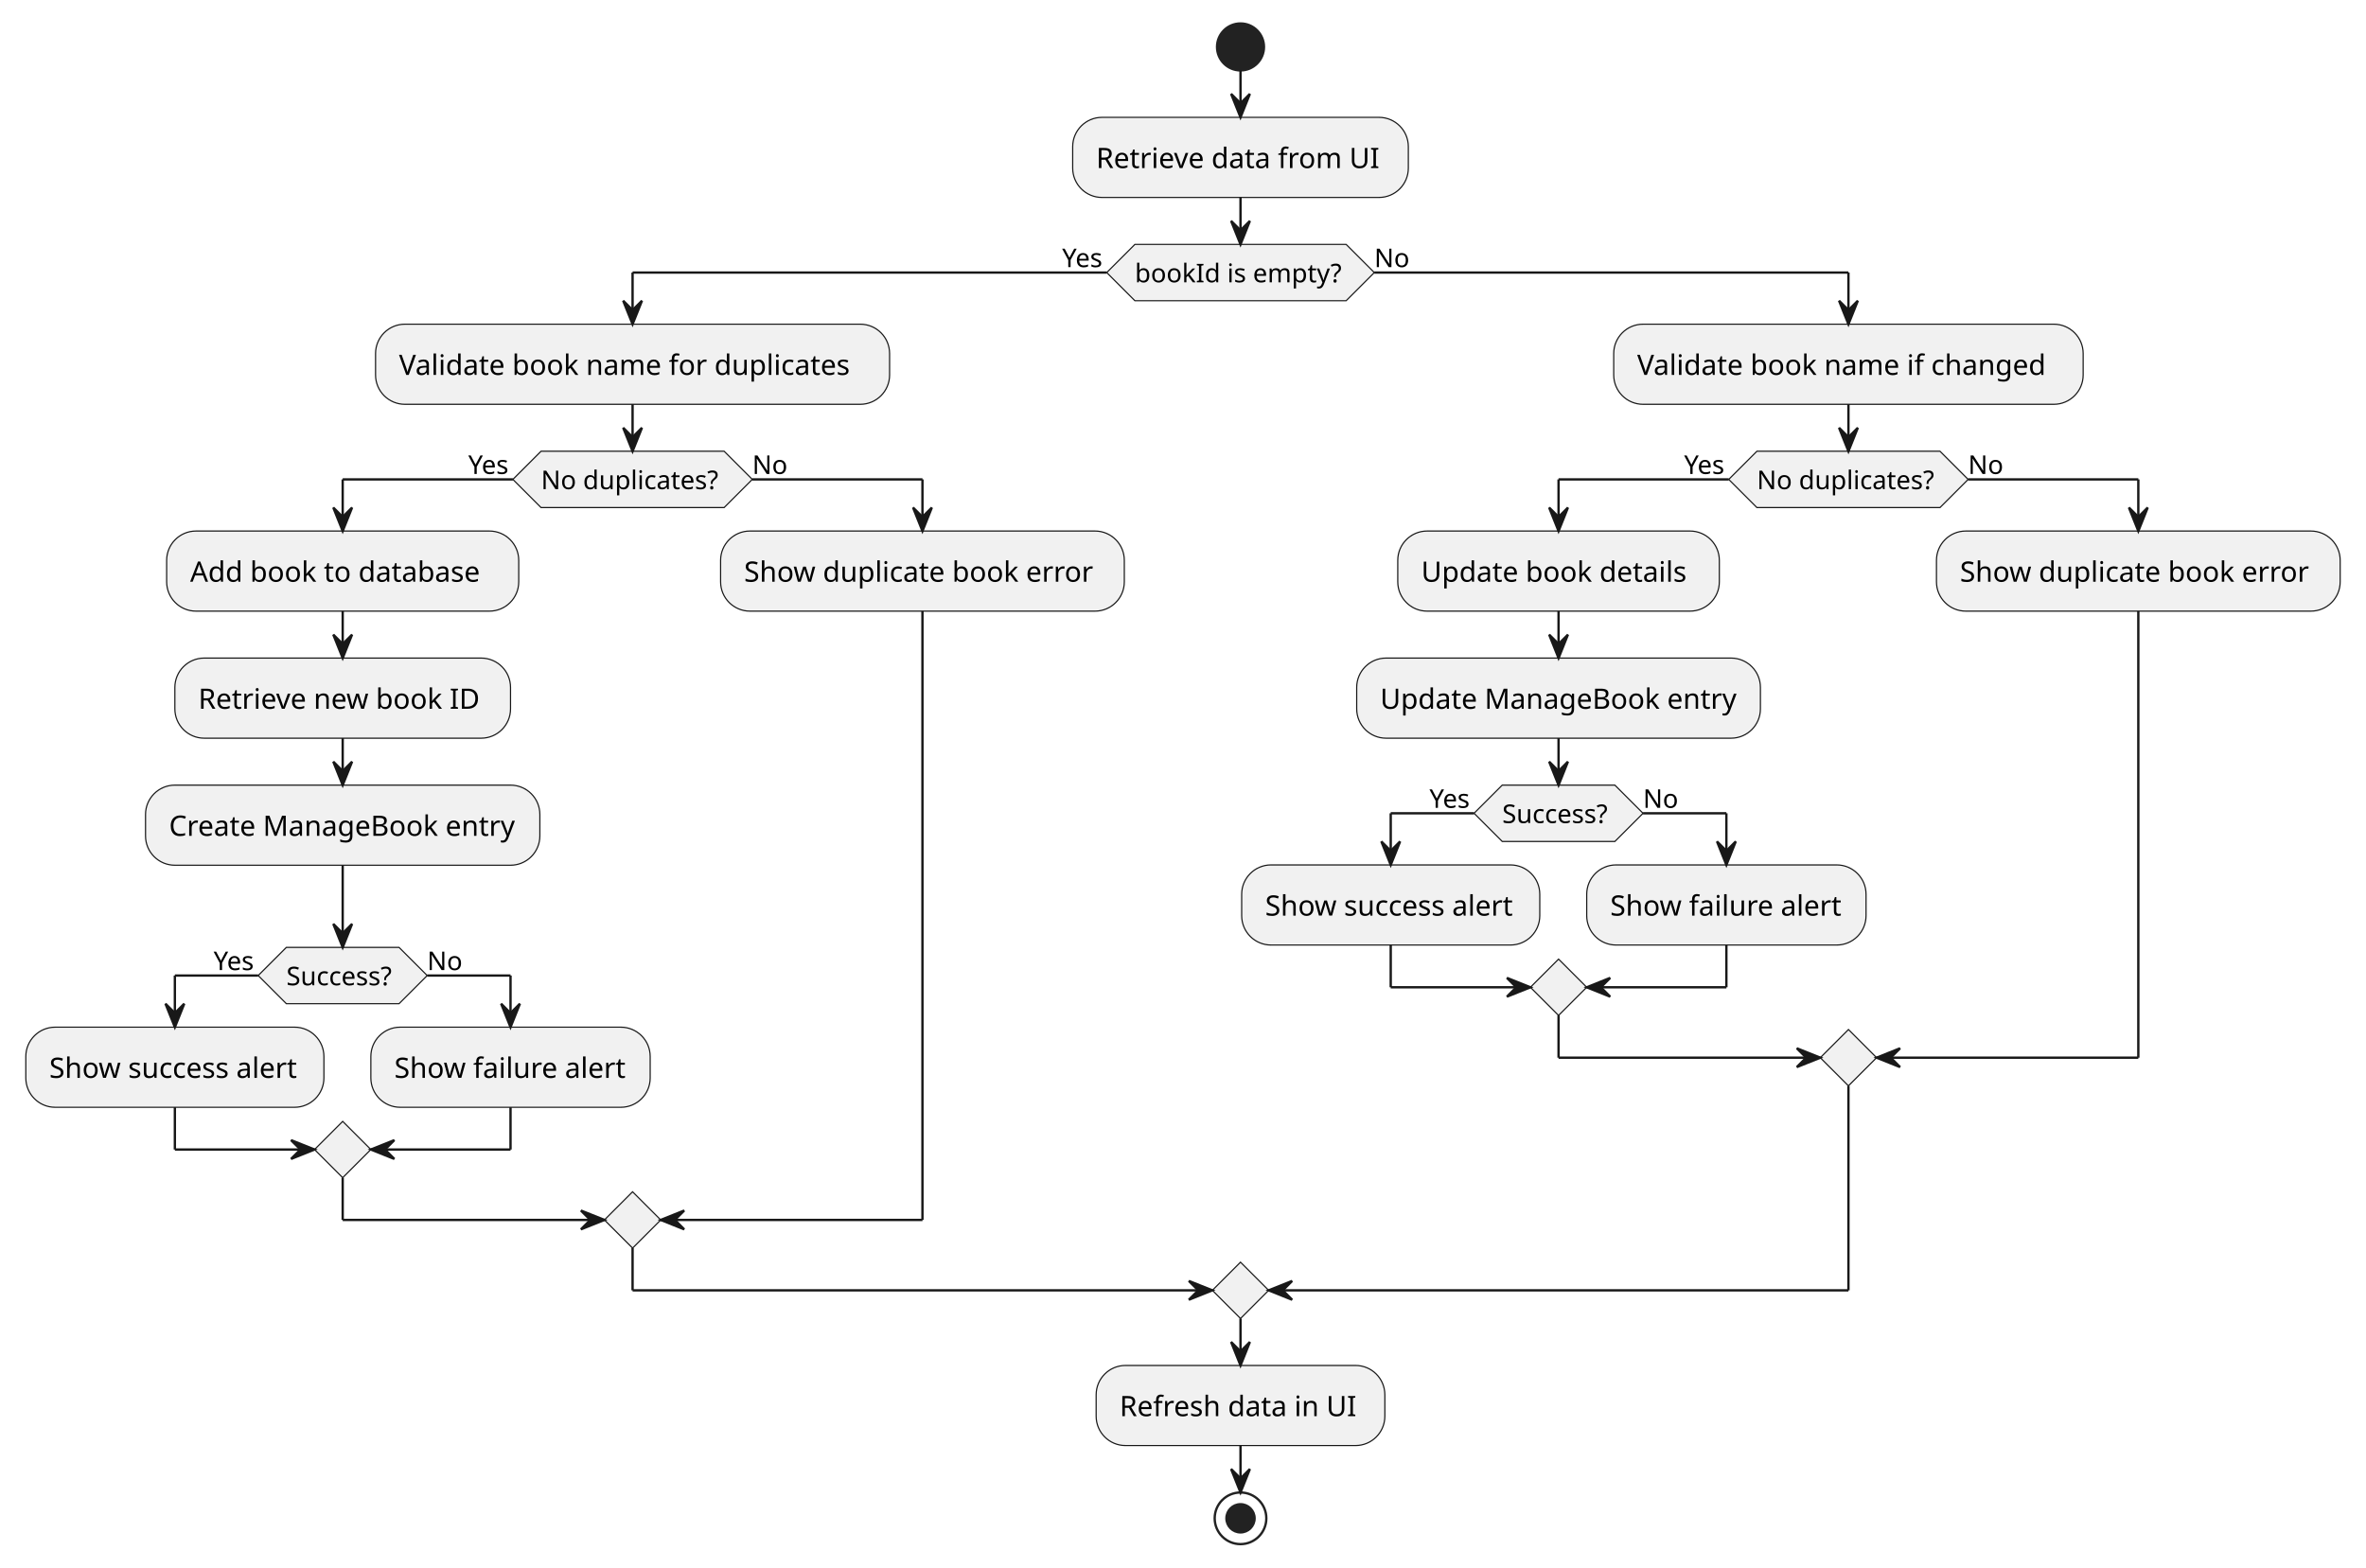
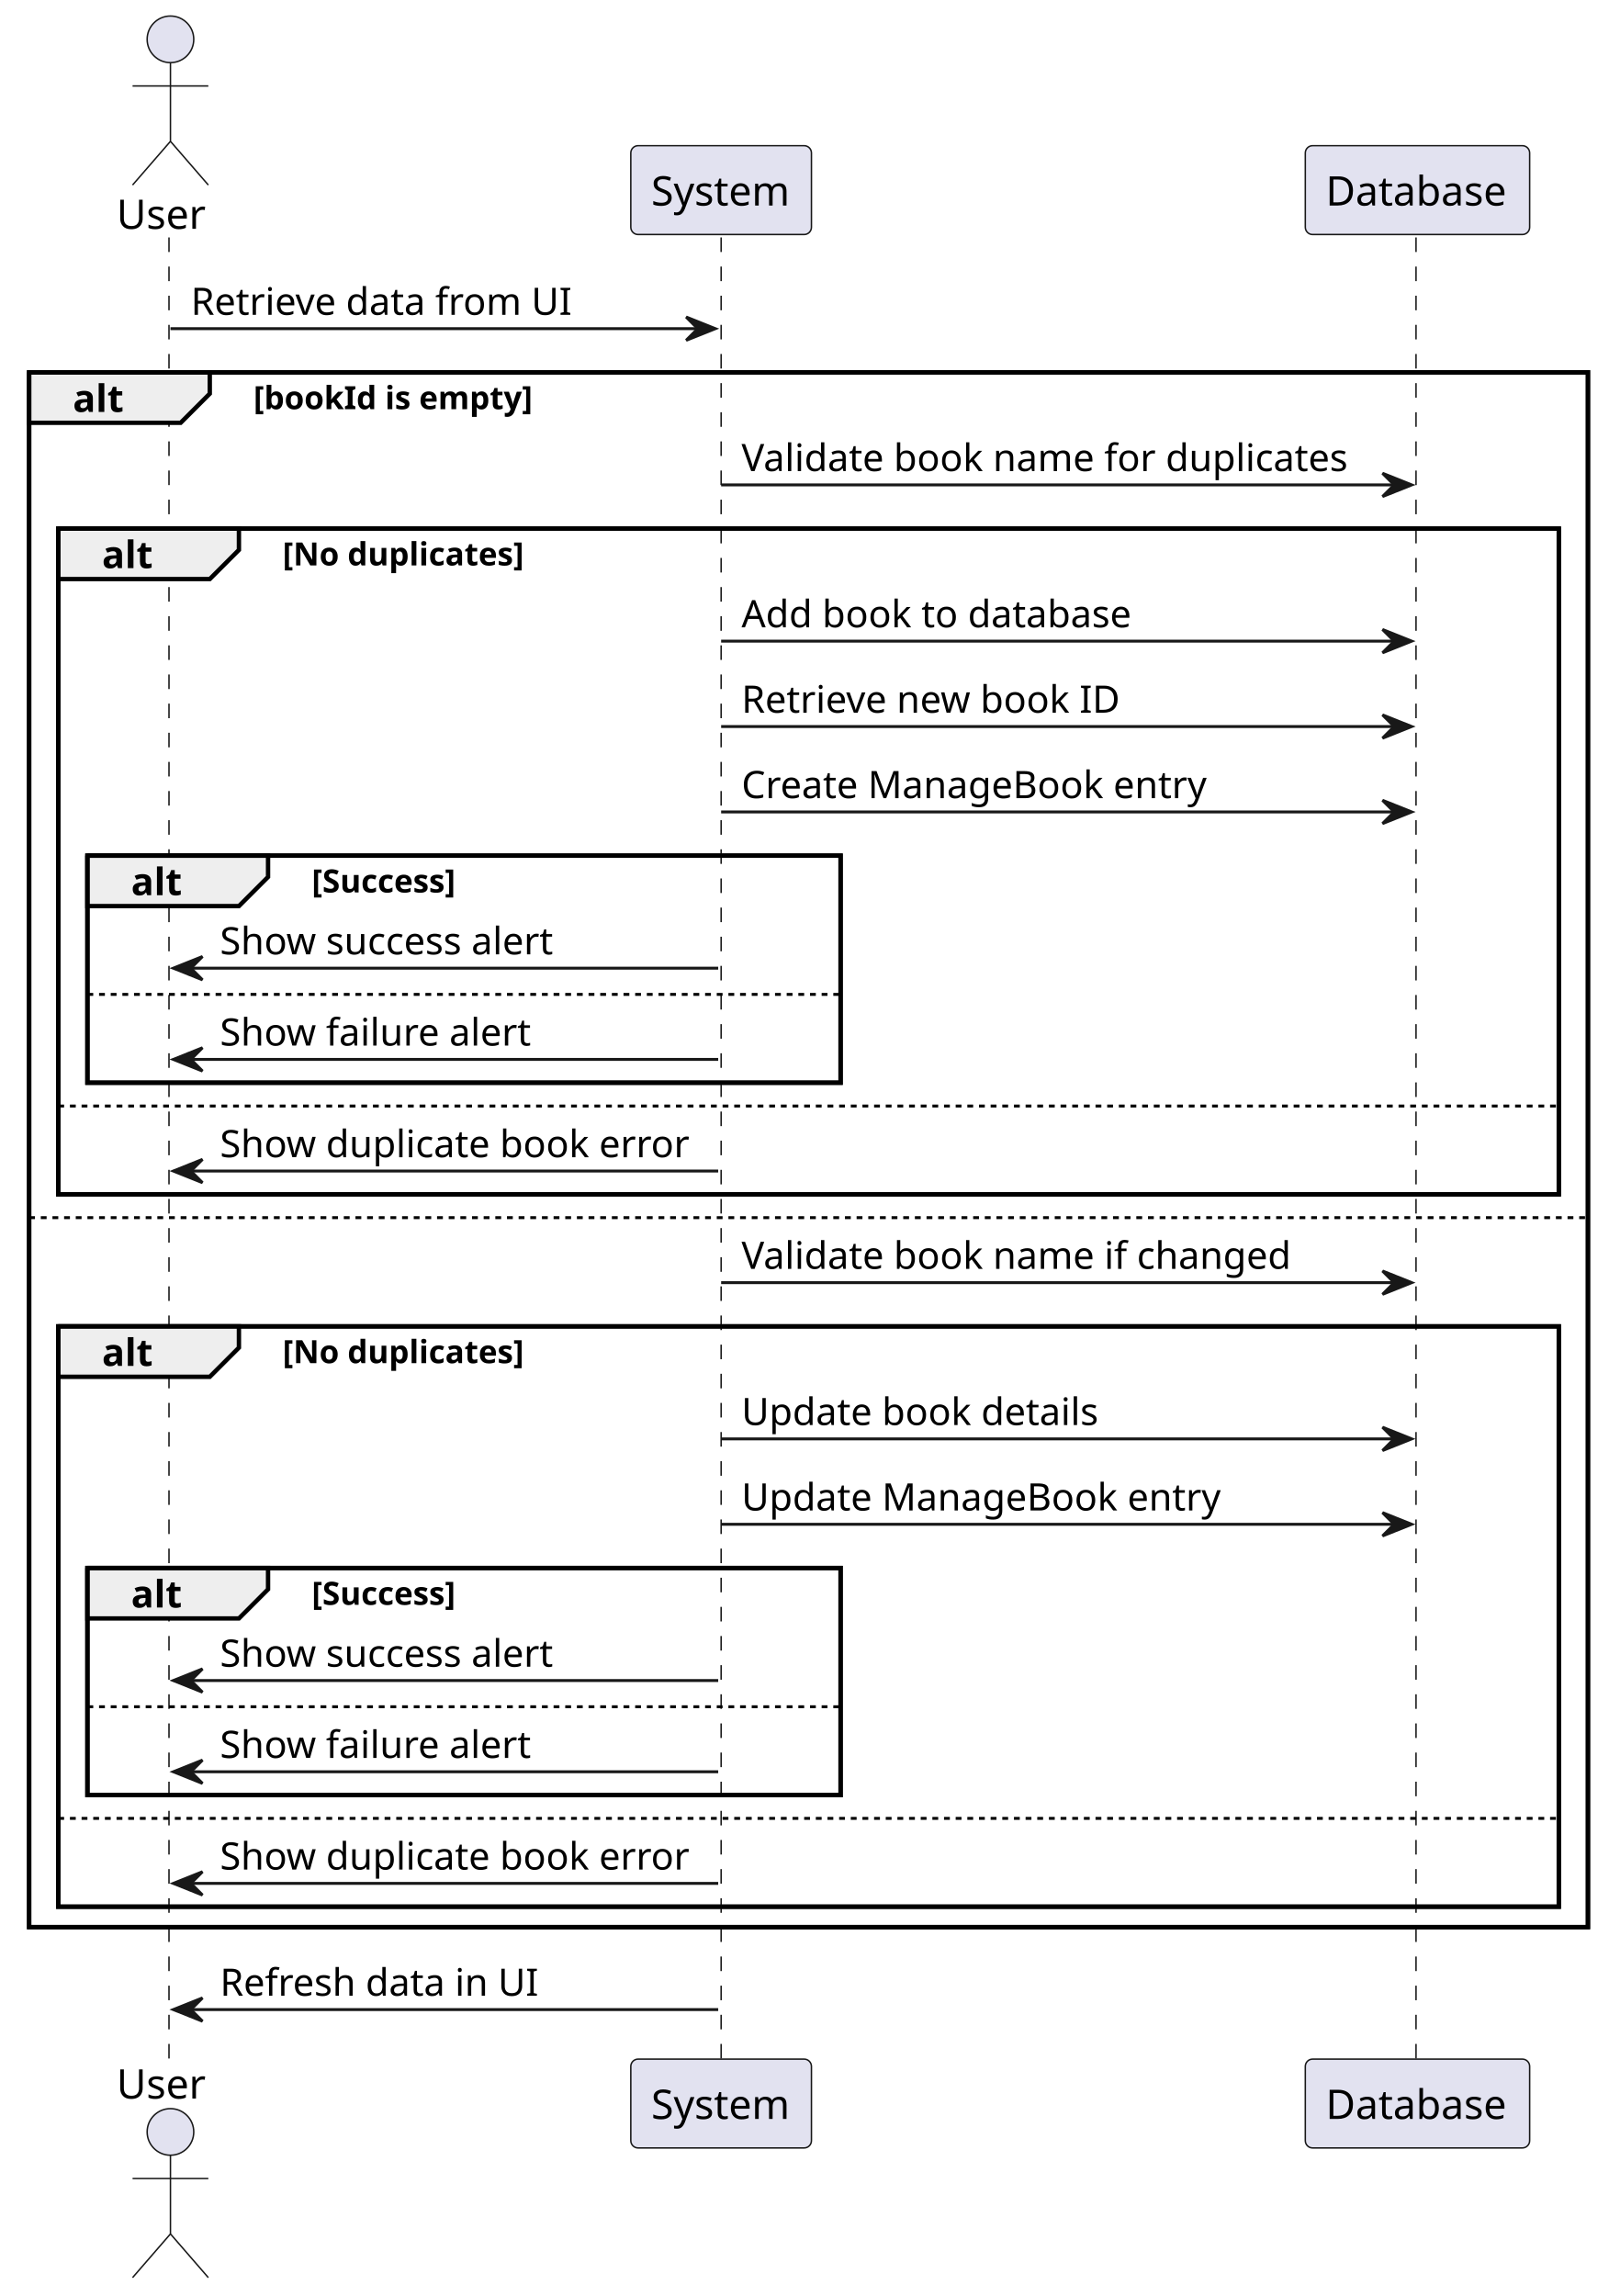
- <svg xmlns="http://www.w3.org/2000/svg" contentStyleType="text/css" height="668px" preserveAspectRatio="none" style="width:1008px;height:668px;background:#FFFFFF;" version="1.1" viewBox="0 0 1008 668" width="1008px" zoomAndPan="magnify">
+ <svg xmlns="http://www.w3.org/2000/svg" contentStyleType="text/css" height="788px" preserveAspectRatio="none" style="width:552px;height:788px;background:#FFFFFF;" version="1.1" viewBox="0 0 552 788" width="552px" zoomAndPan="magnify">
  <defs />
  <g>
-     <ellipse cx="528.5" cy="20" fill="#222222" rx="10" ry="10" style="stroke:#222222;stroke-width:1.0;" />
-     <rect fill="#F1F1F1" height="34.133" rx="12.5" ry="12.5" style="stroke:#181818;stroke-width:0.5;" width="143" x="457" y="50" />
-     <text fill="#000000" font-family="sans-serif" font-size="12" lengthAdjust="spacing" textLength="123" x="467" y="71.602">Retrieve data from UI</text>
-     <polygon fill="#F1F1F1" points="483.5,104.133,573.5,104.133,585.5,116.133,573.5,128.133,483.5,128.133,471.5,116.133,483.5,104.133" style="stroke:#181818;stroke-width:0.5;" />
-     <text fill="#000000" font-family="sans-serif" font-size="11" lengthAdjust="spacing" textLength="90" x="483.5" y="120.29">bookId is empty?</text>
-     <text fill="#000000" font-family="sans-serif" font-size="11" lengthAdjust="spacing" textLength="19" x="452.5" y="113.812">Yes</text>
-     <text fill="#000000" font-family="sans-serif" font-size="11" lengthAdjust="spacing" textLength="15" x="585.5" y="113.812">No</text>
-     <rect fill="#F1F1F1" height="34.133" rx="12.5" ry="12.5" style="stroke:#181818;stroke-width:0.5;" width="219" x="160" y="138.133" />
-     <text fill="#000000" font-family="sans-serif" font-size="12" lengthAdjust="spacing" textLength="199" x="170" y="159.734">Validate book name for duplicates</text>
-     <polygon fill="#F1F1F1" points="230.5,192.266,308.5,192.266,320.5,204.266,308.5,216.266,230.5,216.266,218.5,204.266,230.5,192.266" style="stroke:#181818;stroke-width:0.5;" />
-     <text fill="#000000" font-family="sans-serif" font-size="11" lengthAdjust="spacing" textLength="78" x="230.5" y="208.423">No duplicates?</text>
-     <text fill="#000000" font-family="sans-serif" font-size="11" lengthAdjust="spacing" textLength="19" x="199.5" y="201.945">Yes</text>
-     <text fill="#000000" font-family="sans-serif" font-size="11" lengthAdjust="spacing" textLength="15" x="320.5" y="201.945">No</text>
-     <rect fill="#F1F1F1" height="34.133" rx="12.5" ry="12.5" style="stroke:#181818;stroke-width:0.5;" width="150" x="71" y="226.266" />
-     <text fill="#000000" font-family="sans-serif" font-size="12" lengthAdjust="spacing" textLength="130" x="81" y="247.867">Add book to database</text>
-     <rect fill="#F1F1F1" height="34.133" rx="12.5" ry="12.5" style="stroke:#181818;stroke-width:0.5;" width="143" x="74.5" y="280.398" />
-     <text fill="#000000" font-family="sans-serif" font-size="12" lengthAdjust="spacing" textLength="123" x="84.5" y="302">Retrieve new book ID</text>
-     <rect fill="#F1F1F1" height="34.133" rx="12.5" ry="12.5" style="stroke:#181818;stroke-width:0.5;" width="168" x="62" y="334.531" />
-     <text fill="#000000" font-family="sans-serif" font-size="12" lengthAdjust="spacing" textLength="148" x="72" y="356.133">Create ManageBook entry</text>
-     <polygon fill="#F1F1F1" points="122,403.664,170,403.664,182,415.664,170,427.664,122,427.664,110,415.664,122,403.664" style="stroke:#181818;stroke-width:0.5;" />
-     <text fill="#000000" font-family="sans-serif" font-size="11" lengthAdjust="spacing" textLength="48" x="122" y="419.821">Success?</text>
-     <text fill="#000000" font-family="sans-serif" font-size="11" lengthAdjust="spacing" textLength="19" x="91" y="413.344">Yes</text>
-     <text fill="#000000" font-family="sans-serif" font-size="11" lengthAdjust="spacing" textLength="15" x="182" y="413.344">No</text>
-     <rect fill="#F1F1F1" height="34.133" rx="12.5" ry="12.5" style="stroke:#181818;stroke-width:0.5;" width="127" x="11" y="437.664" />
-     <text fill="#000000" font-family="sans-serif" font-size="12" lengthAdjust="spacing" textLength="107" x="21" y="459.266">Show success alert</text>
-     <rect fill="#F1F1F1" height="34.133" rx="12.5" ry="12.5" style="stroke:#181818;stroke-width:0.5;" width="119" x="158" y="437.664" />
-     <text fill="#000000" font-family="sans-serif" font-size="12" lengthAdjust="spacing" textLength="99" x="168" y="459.266">Show failure alert</text>
-     <polygon fill="#F1F1F1" points="146,477.797,158,489.797,146,501.797,134,489.797,146,477.797" style="stroke:#181818;stroke-width:0.5;" />
-     <rect fill="#F1F1F1" height="34.133" rx="12.5" ry="12.5" style="stroke:#181818;stroke-width:0.5;" width="172" x="307" y="226.266" />
-     <text fill="#000000" font-family="sans-serif" font-size="12" lengthAdjust="spacing" textLength="152" x="317" y="247.867">Show duplicate book error</text>
-     <polygon fill="#F1F1F1" points="269.5,507.797,281.5,519.797,269.5,531.797,257.5,519.797,269.5,507.797" style="stroke:#181818;stroke-width:0.5;" />
-     <rect fill="#F1F1F1" height="34.133" rx="12.5" ry="12.5" style="stroke:#181818;stroke-width:0.5;" width="200" x="687.5" y="138.133" />
-     <text fill="#000000" font-family="sans-serif" font-size="12" lengthAdjust="spacing" textLength="180" x="697.5" y="159.734">Validate book name if changed</text>
-     <polygon fill="#F1F1F1" points="748.5,192.266,826.5,192.266,838.5,204.266,826.5,216.266,748.5,216.266,736.5,204.266,748.5,192.266" style="stroke:#181818;stroke-width:0.5;" />
-     <text fill="#000000" font-family="sans-serif" font-size="11" lengthAdjust="spacing" textLength="78" x="748.5" y="208.423">No duplicates?</text>
-     <text fill="#000000" font-family="sans-serif" font-size="11" lengthAdjust="spacing" textLength="19" x="717.5" y="201.945">Yes</text>
-     <text fill="#000000" font-family="sans-serif" font-size="11" lengthAdjust="spacing" textLength="15" x="838.5" y="201.945">No</text>
-     <rect fill="#F1F1F1" height="34.133" rx="12.5" ry="12.5" style="stroke:#181818;stroke-width:0.5;" width="137" x="595.5" y="226.266" />
-     <text fill="#000000" font-family="sans-serif" font-size="12" lengthAdjust="spacing" textLength="117" x="605.5" y="247.867">Update book details</text>
-     <rect fill="#F1F1F1" height="34.133" rx="12.5" ry="12.5" style="stroke:#181818;stroke-width:0.5;" width="172" x="578" y="280.398" />
-     <text fill="#000000" font-family="sans-serif" font-size="12" lengthAdjust="spacing" textLength="152" x="588" y="302">Update ManageBook entry</text>
-     <polygon fill="#F1F1F1" points="640,334.531,688,334.531,700,346.531,688,358.531,640,358.531,628,346.531,640,334.531" style="stroke:#181818;stroke-width:0.5;" />
-     <text fill="#000000" font-family="sans-serif" font-size="11" lengthAdjust="spacing" textLength="48" x="640" y="350.688">Success?</text>
-     <text fill="#000000" font-family="sans-serif" font-size="11" lengthAdjust="spacing" textLength="19" x="609" y="344.211">Yes</text>
-     <text fill="#000000" font-family="sans-serif" font-size="11" lengthAdjust="spacing" textLength="15" x="700" y="344.211">No</text>
-     <rect fill="#F1F1F1" height="34.133" rx="12.5" ry="12.5" style="stroke:#181818;stroke-width:0.5;" width="127" x="529" y="368.531" />
-     <text fill="#000000" font-family="sans-serif" font-size="12" lengthAdjust="spacing" textLength="107" x="539" y="390.133">Show success alert</text>
-     <rect fill="#F1F1F1" height="34.133" rx="12.5" ry="12.5" style="stroke:#181818;stroke-width:0.5;" width="119" x="676" y="368.531" />
-     <text fill="#000000" font-family="sans-serif" font-size="12" lengthAdjust="spacing" textLength="99" x="686" y="390.133">Show failure alert</text>
-     <polygon fill="#F1F1F1" points="664,408.664,676,420.664,664,432.664,652,420.664,664,408.664" style="stroke:#181818;stroke-width:0.5;" />
-     <rect fill="#F1F1F1" height="34.133" rx="12.5" ry="12.5" style="stroke:#181818;stroke-width:0.5;" width="172" x="825" y="226.266" />
-     <text fill="#000000" font-family="sans-serif" font-size="12" lengthAdjust="spacing" textLength="152" x="835" y="247.867">Show duplicate book error</text>
-     <polygon fill="#F1F1F1" points="787.5,438.664,799.5,450.664,787.5,462.664,775.5,450.664,787.5,438.664" style="stroke:#181818;stroke-width:0.5;" />
-     <polygon fill="#F1F1F1" points="528.5,537.797,540.5,549.797,528.5,561.797,516.5,549.797,528.5,537.797" style="stroke:#181818;stroke-width:0.5;" />
-     <rect fill="#F1F1F1" height="34.133" rx="12.5" ry="12.5" style="stroke:#181818;stroke-width:0.5;" width="123" x="467" y="581.797" />
-     <text fill="#000000" font-family="sans-serif" font-size="12" lengthAdjust="spacing" textLength="103" x="477" y="603.398">Refresh data in UI</text>
-     <ellipse cx="528.5" cy="646.93" fill="none" rx="11" ry="11" style="stroke:#222222;stroke-width:1.0;" />
-     <ellipse cx="528.5" cy="646.93" fill="#222222" rx="6" ry="6" style="stroke:#222222;stroke-width:1.0;" />
-     <line style="stroke:#181818;stroke-width:1.0;" x1="528.5" x2="528.5" y1="30" y2="50" />
-     <polygon fill="#181818" points="524.5,40,528.5,50,532.5,40,528.5,44" style="stroke:#181818;stroke-width:1.0;" />
-     <line style="stroke:#181818;stroke-width:1.0;" x1="146" x2="146" y1="260.398" y2="280.398" />
-     <polygon fill="#181818" points="142,270.398,146,280.398,150,270.398,146,274.398" style="stroke:#181818;stroke-width:1.0;" />
-     <line style="stroke:#181818;stroke-width:1.0;" x1="146" x2="146" y1="314.531" y2="334.531" />
-     <polygon fill="#181818" points="142,324.531,146,334.531,150,324.531,146,328.531" style="stroke:#181818;stroke-width:1.0;" />
-     <line style="stroke:#181818;stroke-width:1.0;" x1="110" x2="74.5" y1="415.664" y2="415.664" />
-     <line style="stroke:#181818;stroke-width:1.0;" x1="74.5" x2="74.5" y1="415.664" y2="437.664" />
-     <polygon fill="#181818" points="70.5,427.664,74.5,437.664,78.5,427.664,74.5,431.664" style="stroke:#181818;stroke-width:1.0;" />
-     <line style="stroke:#181818;stroke-width:1.0;" x1="182" x2="217.5" y1="415.664" y2="415.664" />
-     <line style="stroke:#181818;stroke-width:1.0;" x1="217.5" x2="217.5" y1="415.664" y2="437.664" />
-     <polygon fill="#181818" points="213.5,427.664,217.5,437.664,221.5,427.664,217.5,431.664" style="stroke:#181818;stroke-width:1.0;" />
-     <line style="stroke:#181818;stroke-width:1.0;" x1="74.5" x2="74.5" y1="471.797" y2="489.797" />
-     <line style="stroke:#181818;stroke-width:1.0;" x1="74.5" x2="134" y1="489.797" y2="489.797" />
-     <polygon fill="#181818" points="124,485.797,134,489.797,124,493.797,128,489.797" style="stroke:#181818;stroke-width:1.0;" />
-     <line style="stroke:#181818;stroke-width:1.0;" x1="217.5" x2="217.5" y1="471.797" y2="489.797" />
-     <line style="stroke:#181818;stroke-width:1.0;" x1="217.5" x2="158" y1="489.797" y2="489.797" />
-     <polygon fill="#181818" points="168,485.797,158,489.797,168,493.797,164,489.797" style="stroke:#181818;stroke-width:1.0;" />
-     <line style="stroke:#181818;stroke-width:1.0;" x1="146" x2="146" y1="368.664" y2="403.664" />
-     <polygon fill="#181818" points="142,393.664,146,403.664,150,393.664,146,397.664" style="stroke:#181818;stroke-width:1.0;" />
-     <line style="stroke:#181818;stroke-width:1.0;" x1="218.5" x2="146" y1="204.266" y2="204.266" />
-     <line style="stroke:#181818;stroke-width:1.0;" x1="146" x2="146" y1="204.266" y2="226.266" />
-     <polygon fill="#181818" points="142,216.266,146,226.266,150,216.266,146,220.266" style="stroke:#181818;stroke-width:1.0;" />
-     <line style="stroke:#181818;stroke-width:1.0;" x1="320.5" x2="393" y1="204.266" y2="204.266" />
-     <line style="stroke:#181818;stroke-width:1.0;" x1="393" x2="393" y1="204.266" y2="226.266" />
-     <polygon fill="#181818" points="389,216.266,393,226.266,397,216.266,393,220.266" style="stroke:#181818;stroke-width:1.0;" />
-     <line style="stroke:#181818;stroke-width:1.0;" x1="146" x2="146" y1="501.797" y2="519.797" />
-     <line style="stroke:#181818;stroke-width:1.0;" x1="146" x2="257.5" y1="519.797" y2="519.797" />
-     <polygon fill="#181818" points="247.5,515.797,257.5,519.797,247.5,523.797,251.5,519.797" style="stroke:#181818;stroke-width:1.0;" />
-     <line style="stroke:#181818;stroke-width:1.0;" x1="393" x2="393" y1="260.398" y2="519.797" />
-     <line style="stroke:#181818;stroke-width:1.0;" x1="393" x2="281.5" y1="519.797" y2="519.797" />
-     <polygon fill="#181818" points="291.5,515.797,281.5,519.797,291.5,523.797,287.5,519.797" style="stroke:#181818;stroke-width:1.0;" />
-     <line style="stroke:#181818;stroke-width:1.0;" x1="269.5" x2="269.5" y1="172.266" y2="192.266" />
-     <polygon fill="#181818" points="265.5,182.266,269.5,192.266,273.5,182.266,269.5,186.266" style="stroke:#181818;stroke-width:1.0;" />
-     <line style="stroke:#181818;stroke-width:1.0;" x1="664" x2="664" y1="260.398" y2="280.398" />
-     <polygon fill="#181818" points="660,270.398,664,280.398,668,270.398,664,274.398" style="stroke:#181818;stroke-width:1.0;" />
-     <line style="stroke:#181818;stroke-width:1.0;" x1="628" x2="592.5" y1="346.531" y2="346.531" />
-     <line style="stroke:#181818;stroke-width:1.0;" x1="592.5" x2="592.5" y1="346.531" y2="368.531" />
-     <polygon fill="#181818" points="588.5,358.531,592.5,368.531,596.5,358.531,592.5,362.531" style="stroke:#181818;stroke-width:1.0;" />
-     <line style="stroke:#181818;stroke-width:1.0;" x1="700" x2="735.5" y1="346.531" y2="346.531" />
-     <line style="stroke:#181818;stroke-width:1.0;" x1="735.5" x2="735.5" y1="346.531" y2="368.531" />
-     <polygon fill="#181818" points="731.5,358.531,735.5,368.531,739.5,358.531,735.5,362.531" style="stroke:#181818;stroke-width:1.0;" />
-     <line style="stroke:#181818;stroke-width:1.0;" x1="592.5" x2="592.5" y1="402.664" y2="420.664" />
-     <line style="stroke:#181818;stroke-width:1.0;" x1="592.5" x2="652" y1="420.664" y2="420.664" />
-     <polygon fill="#181818" points="642,416.664,652,420.664,642,424.664,646,420.664" style="stroke:#181818;stroke-width:1.0;" />
-     <line style="stroke:#181818;stroke-width:1.0;" x1="735.5" x2="735.5" y1="402.664" y2="420.664" />
-     <line style="stroke:#181818;stroke-width:1.0;" x1="735.5" x2="676" y1="420.664" y2="420.664" />
-     <polygon fill="#181818" points="686,416.664,676,420.664,686,424.664,682,420.664" style="stroke:#181818;stroke-width:1.0;" />
-     <line style="stroke:#181818;stroke-width:1.0;" x1="664" x2="664" y1="314.531" y2="334.531" />
-     <polygon fill="#181818" points="660,324.531,664,334.531,668,324.531,664,328.531" style="stroke:#181818;stroke-width:1.0;" />
-     <line style="stroke:#181818;stroke-width:1.0;" x1="736.5" x2="664" y1="204.266" y2="204.266" />
-     <line style="stroke:#181818;stroke-width:1.0;" x1="664" x2="664" y1="204.266" y2="226.266" />
-     <polygon fill="#181818" points="660,216.266,664,226.266,668,216.266,664,220.266" style="stroke:#181818;stroke-width:1.0;" />
-     <line style="stroke:#181818;stroke-width:1.0;" x1="838.5" x2="911" y1="204.266" y2="204.266" />
-     <line style="stroke:#181818;stroke-width:1.0;" x1="911" x2="911" y1="204.266" y2="226.266" />
-     <polygon fill="#181818" points="907,216.266,911,226.266,915,216.266,911,220.266" style="stroke:#181818;stroke-width:1.0;" />
-     <line style="stroke:#181818;stroke-width:1.0;" x1="664" x2="664" y1="432.664" y2="450.664" />
-     <line style="stroke:#181818;stroke-width:1.0;" x1="664" x2="775.5" y1="450.664" y2="450.664" />
-     <polygon fill="#181818" points="765.5,446.664,775.5,450.664,765.5,454.664,769.5,450.664" style="stroke:#181818;stroke-width:1.0;" />
-     <line style="stroke:#181818;stroke-width:1.0;" x1="911" x2="911" y1="260.398" y2="450.664" />
-     <line style="stroke:#181818;stroke-width:1.0;" x1="911" x2="799.5" y1="450.664" y2="450.664" />
-     <polygon fill="#181818" points="809.5,446.664,799.5,450.664,809.5,454.664,805.5,450.664" style="stroke:#181818;stroke-width:1.0;" />
-     <line style="stroke:#181818;stroke-width:1.0;" x1="787.5" x2="787.5" y1="172.266" y2="192.266" />
-     <polygon fill="#181818" points="783.5,182.266,787.5,192.266,791.5,182.266,787.5,186.266" style="stroke:#181818;stroke-width:1.0;" />
-     <line style="stroke:#181818;stroke-width:1.0;" x1="471.5" x2="269.5" y1="116.133" y2="116.133" />
-     <line style="stroke:#181818;stroke-width:1.0;" x1="269.5" x2="269.5" y1="116.133" y2="138.133" />
-     <polygon fill="#181818" points="265.5,128.133,269.5,138.133,273.5,128.133,269.5,132.133" style="stroke:#181818;stroke-width:1.0;" />
-     <line style="stroke:#181818;stroke-width:1.0;" x1="585.5" x2="787.5" y1="116.133" y2="116.133" />
-     <line style="stroke:#181818;stroke-width:1.0;" x1="787.5" x2="787.5" y1="116.133" y2="138.133" />
-     <polygon fill="#181818" points="783.5,128.133,787.5,138.133,791.5,128.133,787.5,132.133" style="stroke:#181818;stroke-width:1.0;" />
-     <line style="stroke:#181818;stroke-width:1.0;" x1="269.5" x2="269.5" y1="531.797" y2="549.797" />
-     <line style="stroke:#181818;stroke-width:1.0;" x1="269.5" x2="516.5" y1="549.797" y2="549.797" />
-     <polygon fill="#181818" points="506.5,545.797,516.5,549.797,506.5,553.797,510.5,549.797" style="stroke:#181818;stroke-width:1.0;" />
-     <line style="stroke:#181818;stroke-width:1.0;" x1="787.5" x2="787.5" y1="462.664" y2="549.797" />
-     <line style="stroke:#181818;stroke-width:1.0;" x1="787.5" x2="540.5" y1="549.797" y2="549.797" />
-     <polygon fill="#181818" points="550.5,545.797,540.5,549.797,550.5,553.797,546.5,549.797" style="stroke:#181818;stroke-width:1.0;" />
-     <line style="stroke:#181818;stroke-width:1.0;" x1="528.5" x2="528.5" y1="84.133" y2="104.133" />
-     <polygon fill="#181818" points="524.5,94.133,528.5,104.133,532.5,94.133,528.5,98.133" style="stroke:#181818;stroke-width:1.0;" />
-     <line style="stroke:#181818;stroke-width:1.0;" x1="528.5" x2="528.5" y1="561.797" y2="581.797" />
-     <polygon fill="#181818" points="524.5,571.797,528.5,581.797,532.5,571.797,528.5,575.797" style="stroke:#181818;stroke-width:1.0;" />
-     <line style="stroke:#181818;stroke-width:1.0;" x1="528.5" x2="528.5" y1="615.93" y2="635.93" />
-     <polygon fill="#181818" points="524.5,625.93,528.5,635.93,532.5,625.93,528.5,629.93" style="stroke:#181818;stroke-width:1.0;" />
+     <rect fill="none" height="533.59" style="stroke:#000000;stroke-width:1.5;" width="535" x="10" y="127.799" />
+     <rect fill="none" height="228.484" style="stroke:#000000;stroke-width:1.5;" width="515" x="20" y="181.42" />
+     <rect fill="none" height="77.932" style="stroke:#000000;stroke-width:1.5;" width="258.5" x="30" y="293.662" />
+     <rect fill="none" height="199.174" style="stroke:#000000;stroke-width:1.5;" width="515" x="20" y="455.215" />
+     <rect fill="none" height="77.932" style="stroke:#000000;stroke-width:1.5;" width="258.5" x="30" y="538.146" />
+     <line style="stroke:#181818;stroke-width:0.5;stroke-dasharray:5.0,5.0;" x1="58" x2="58" y1="81.488" y2="707.699" />
+     <line style="stroke:#181818;stroke-width:0.5;stroke-dasharray:5.0,5.0;" x1="247.5" x2="247.5" y1="81.488" y2="707.699" />
+     <line style="stroke:#181818;stroke-width:0.5;stroke-dasharray:5.0,5.0;" x1="486" x2="486" y1="81.488" y2="707.699" />
+     <text fill="#000000" font-family="sans-serif" font-size="14" lengthAdjust="spacing" textLength="31" x="40" y="78.535">User</text>
+     <ellipse cx="58.5" cy="13.5" fill="#E2E2F0" rx="8" ry="8" style="stroke:#181818;stroke-width:0.5;" />
+     <path d="M58.5,21.5 L58.5,48.5 M45.5,29.5 L71.5,29.5 M58.5,48.5 L45.5,63.5 M58.5,48.5 L71.5,63.5 " fill="none" style="stroke:#181818;stroke-width:0.5;" />
+     <text fill="#000000" font-family="sans-serif" font-size="14" lengthAdjust="spacing" textLength="31" x="40" y="720.234">User</text>
+     <ellipse cx="58.5" cy="731.688" fill="#E2E2F0" rx="8" ry="8" style="stroke:#181818;stroke-width:0.5;" />
+     <path d="M58.5,739.688 L58.5,766.688 M45.5,747.688 L71.5,747.688 M58.5,766.688 L45.5,781.688 M58.5,766.688 L71.5,781.688 " fill="none" style="stroke:#181818;stroke-width:0.5;" />
+     <rect fill="#E2E2F0" height="30.488" rx="2.5" ry="2.5" style="stroke:#181818;stroke-width:0.5;" width="62" x="216.5" y="50" />
+     <text fill="#000000" font-family="sans-serif" font-size="14" lengthAdjust="spacing" textLength="48" x="223.5" y="70.535">System</text>
+     <rect fill="#E2E2F0" height="30.488" rx="2.5" ry="2.5" style="stroke:#181818;stroke-width:0.5;" width="62" x="216.5" y="706.699" />
+     <text fill="#000000" font-family="sans-serif" font-size="14" lengthAdjust="spacing" textLength="48" x="223.5" y="727.234">System</text>
+     <rect fill="#E2E2F0" height="30.488" rx="2.5" ry="2.5" style="stroke:#181818;stroke-width:0.5;" width="77" x="448" y="50" />
+     <text fill="#000000" font-family="sans-serif" font-size="14" lengthAdjust="spacing" textLength="63" x="455" y="70.535">Database</text>
+     <rect fill="#E2E2F0" height="30.488" rx="2.5" ry="2.5" style="stroke:#181818;stroke-width:0.5;" width="77" x="448" y="706.699" />
+     <text fill="#000000" font-family="sans-serif" font-size="14" lengthAdjust="spacing" textLength="63" x="455" y="727.234">Database</text>
+     <polygon fill="#181818" points="235.5,108.799,245.5,112.799,235.5,116.799,239.5,112.799" style="stroke:#181818;stroke-width:1.0;" />
+     <line style="stroke:#181818;stroke-width:1.0;" x1="58.5" x2="241.5" y1="112.799" y2="112.799" />
+     <text fill="#000000" font-family="sans-serif" font-size="13" lengthAdjust="spacing" textLength="132" x="65.5" y="108.057">Retrieve data from UI</text>
+     <path d="M10,127.799 L72,127.799 L72,135.109 L62,145.109 L10,145.109 L10,127.799 " fill="#EEEEEE" style="stroke:#000000;stroke-width:1.5;" />
+     <rect fill="none" height="533.59" style="stroke:#000000;stroke-width:1.5;" width="535" x="10" y="127.799" />
+     <text fill="#000000" font-family="sans-serif" font-size="13" font-weight="bold" lengthAdjust="spacing" textLength="17" x="25" y="141.367">alt</text>
+     <text fill="#000000" font-family="sans-serif" font-size="11" font-weight="bold" lengthAdjust="spacing" textLength="99" x="87" y="140.434">[bookId is empty]</text>
+     <polygon fill="#181818" points="474.5,162.42,484.5,166.42,474.5,170.42,478.5,166.42" style="stroke:#181818;stroke-width:1.0;" />
+     <line style="stroke:#181818;stroke-width:1.0;" x1="247.5" x2="480.5" y1="166.42" y2="166.42" />
+     <text fill="#000000" font-family="sans-serif" font-size="13" lengthAdjust="spacing" textLength="215" x="254.5" y="161.678">Validate book name for duplicates</text>
+     <path d="M20,181.42 L82,181.42 L82,188.731 L72,198.731 L20,198.731 L20,181.42 " fill="#EEEEEE" style="stroke:#000000;stroke-width:1.5;" />
+     <rect fill="none" height="228.484" style="stroke:#000000;stroke-width:1.5;" width="515" x="20" y="181.42" />
+     <text fill="#000000" font-family="sans-serif" font-size="13" font-weight="bold" lengthAdjust="spacing" textLength="17" x="35" y="194.988">alt</text>
+     <text fill="#000000" font-family="sans-serif" font-size="11" font-weight="bold" lengthAdjust="spacing" textLength="84" x="97" y="194.055">[No duplicates]</text>
+     <polygon fill="#181818" points="474.5,216.041,484.5,220.041,474.5,224.041,478.5,220.041" style="stroke:#181818;stroke-width:1.0;" />
+     <line style="stroke:#181818;stroke-width:1.0;" x1="247.5" x2="480.5" y1="220.041" y2="220.041" />
+     <text fill="#000000" font-family="sans-serif" font-size="13" lengthAdjust="spacing" textLength="138" x="254.5" y="215.299">Add book to database</text>
+     <polygon fill="#181818" points="474.5,245.352,484.5,249.352,474.5,253.352,478.5,249.352" style="stroke:#181818;stroke-width:1.0;" />
+     <line style="stroke:#181818;stroke-width:1.0;" x1="247.5" x2="480.5" y1="249.352" y2="249.352" />
+     <text fill="#000000" font-family="sans-serif" font-size="13" lengthAdjust="spacing" textLength="133" x="254.5" y="244.609">Retrieve new book ID</text>
+     <polygon fill="#181818" points="474.5,274.662,484.5,278.662,474.5,282.662,478.5,278.662" style="stroke:#181818;stroke-width:1.0;" />
+     <line style="stroke:#181818;stroke-width:1.0;" x1="247.5" x2="480.5" y1="278.662" y2="278.662" />
+     <text fill="#000000" font-family="sans-serif" font-size="13" lengthAdjust="spacing" textLength="159" x="254.5" y="273.92">Create ManageBook entry</text>
+     <path d="M30,293.662 L92,293.662 L92,300.973 L82,310.973 L30,310.973 L30,293.662 " fill="#EEEEEE" style="stroke:#000000;stroke-width:1.5;" />
+     <rect fill="none" height="77.932" style="stroke:#000000;stroke-width:1.5;" width="258.5" x="30" y="293.662" />
+     <text fill="#000000" font-family="sans-serif" font-size="13" font-weight="bold" lengthAdjust="spacing" textLength="17" x="45" y="307.231">alt</text>
+     <text fill="#000000" font-family="sans-serif" font-size="11" font-weight="bold" lengthAdjust="spacing" textLength="51" x="107" y="306.297">[Success]</text>
+     <polygon fill="#181818" points="69.5,328.283,59.5,332.283,69.5,336.283,65.5,332.283" style="stroke:#181818;stroke-width:1.0;" />
+     <line style="stroke:#181818;stroke-width:1.0;" x1="63.5" x2="246.5" y1="332.283" y2="332.283" />
+     <text fill="#000000" font-family="sans-serif" font-size="13" lengthAdjust="spacing" textLength="119" x="75.5" y="327.541">Show success alert</text>
+     <line style="stroke:#000000;stroke-width:1.0;stroke-dasharray:2.0,2.0;" x1="30" x2="288.5" y1="341.283" y2="341.283" />
+     <polygon fill="#181818" points="69.5,359.594,59.5,363.594,69.5,367.594,65.5,363.594" style="stroke:#181818;stroke-width:1.0;" />
+     <line style="stroke:#181818;stroke-width:1.0;" x1="63.5" x2="246.5" y1="363.594" y2="363.594" />
+     <text fill="#000000" font-family="sans-serif" font-size="13" lengthAdjust="spacing" textLength="109" x="75.5" y="358.852">Show failure alert</text>
+     <line style="stroke:#000000;stroke-width:1.0;stroke-dasharray:2.0,2.0;" x1="20" x2="535" y1="379.594" y2="379.594" />
+     <polygon fill="#181818" points="69.5,397.904,59.5,401.904,69.5,405.904,65.5,401.904" style="stroke:#181818;stroke-width:1.0;" />
+     <line style="stroke:#181818;stroke-width:1.0;" x1="63.5" x2="246.5" y1="401.904" y2="401.904" />
+     <text fill="#000000" font-family="sans-serif" font-size="13" lengthAdjust="spacing" textLength="165" x="75.5" y="397.162">Show duplicate book error</text>
+     <line style="stroke:#000000;stroke-width:1.0;stroke-dasharray:2.0,2.0;" x1="10" x2="545" y1="417.904" y2="417.904" />
+     <polygon fill="#181818" points="474.5,436.215,484.5,440.215,474.5,444.215,478.5,440.215" style="stroke:#181818;stroke-width:1.0;" />
+     <line style="stroke:#181818;stroke-width:1.0;" x1="247.5" x2="480.5" y1="440.215" y2="440.215" />
+     <text fill="#000000" font-family="sans-serif" font-size="13" lengthAdjust="spacing" textLength="194" x="254.5" y="435.473">Validate book name if changed</text>
+     <path d="M20,455.215 L82,455.215 L82,462.525 L72,472.525 L20,472.525 L20,455.215 " fill="#EEEEEE" style="stroke:#000000;stroke-width:1.5;" />
+     <rect fill="none" height="199.174" style="stroke:#000000;stroke-width:1.5;" width="515" x="20" y="455.215" />
+     <text fill="#000000" font-family="sans-serif" font-size="13" font-weight="bold" lengthAdjust="spacing" textLength="17" x="35" y="468.783">alt</text>
+     <text fill="#000000" font-family="sans-serif" font-size="11" font-weight="bold" lengthAdjust="spacing" textLength="84" x="97" y="467.85">[No duplicates]</text>
+     <polygon fill="#181818" points="474.5,489.836,484.5,493.836,474.5,497.836,478.5,493.836" style="stroke:#181818;stroke-width:1.0;" />
+     <line style="stroke:#181818;stroke-width:1.0;" x1="247.5" x2="480.5" y1="493.836" y2="493.836" />
+     <text fill="#000000" font-family="sans-serif" font-size="13" lengthAdjust="spacing" textLength="126" x="254.5" y="489.094">Update book details</text>
+     <polygon fill="#181818" points="474.5,519.146,484.5,523.146,474.5,527.146,478.5,523.146" style="stroke:#181818;stroke-width:1.0;" />
+     <line style="stroke:#181818;stroke-width:1.0;" x1="247.5" x2="480.5" y1="523.146" y2="523.146" />
+     <text fill="#000000" font-family="sans-serif" font-size="13" lengthAdjust="spacing" textLength="163" x="254.5" y="518.404">Update ManageBook entry</text>
+     <path d="M30,538.146 L92,538.146 L92,545.457 L82,555.457 L30,555.457 L30,538.146 " fill="#EEEEEE" style="stroke:#000000;stroke-width:1.5;" />
+     <rect fill="none" height="77.932" style="stroke:#000000;stroke-width:1.5;" width="258.5" x="30" y="538.146" />
+     <text fill="#000000" font-family="sans-serif" font-size="13" font-weight="bold" lengthAdjust="spacing" textLength="17" x="45" y="551.715">alt</text>
+     <text fill="#000000" font-family="sans-serif" font-size="11" font-weight="bold" lengthAdjust="spacing" textLength="51" x="107" y="550.781">[Success]</text>
+     <polygon fill="#181818" points="69.5,572.768,59.5,576.768,69.5,580.768,65.5,576.768" style="stroke:#181818;stroke-width:1.0;" />
+     <line style="stroke:#181818;stroke-width:1.0;" x1="63.5" x2="246.5" y1="576.768" y2="576.768" />
+     <text fill="#000000" font-family="sans-serif" font-size="13" lengthAdjust="spacing" textLength="119" x="75.5" y="572.025">Show success alert</text>
+     <line style="stroke:#000000;stroke-width:1.0;stroke-dasharray:2.0,2.0;" x1="30" x2="288.5" y1="585.768" y2="585.768" />
+     <polygon fill="#181818" points="69.5,604.078,59.5,608.078,69.5,612.078,65.5,608.078" style="stroke:#181818;stroke-width:1.0;" />
+     <line style="stroke:#181818;stroke-width:1.0;" x1="63.5" x2="246.5" y1="608.078" y2="608.078" />
+     <text fill="#000000" font-family="sans-serif" font-size="13" lengthAdjust="spacing" textLength="109" x="75.5" y="603.336">Show failure alert</text>
+     <line style="stroke:#000000;stroke-width:1.0;stroke-dasharray:2.0,2.0;" x1="20" x2="535" y1="624.078" y2="624.078" />
+     <polygon fill="#181818" points="69.5,642.389,59.5,646.389,69.5,650.389,65.5,646.389" style="stroke:#181818;stroke-width:1.0;" />
+     <line style="stroke:#181818;stroke-width:1.0;" x1="63.5" x2="246.5" y1="646.389" y2="646.389" />
+     <text fill="#000000" font-family="sans-serif" font-size="13" lengthAdjust="spacing" textLength="165" x="75.5" y="641.646">Show duplicate book error</text>
+     <polygon fill="#181818" points="69.5,685.699,59.5,689.699,69.5,693.699,65.5,689.699" style="stroke:#181818;stroke-width:1.0;" />
+     <line style="stroke:#181818;stroke-width:1.0;" x1="63.5" x2="246.5" y1="689.699" y2="689.699" />
+     <text fill="#000000" font-family="sans-serif" font-size="13" lengthAdjust="spacing" textLength="111" x="75.5" y="684.957">Refresh data in UI</text>
  </g>
</svg>
